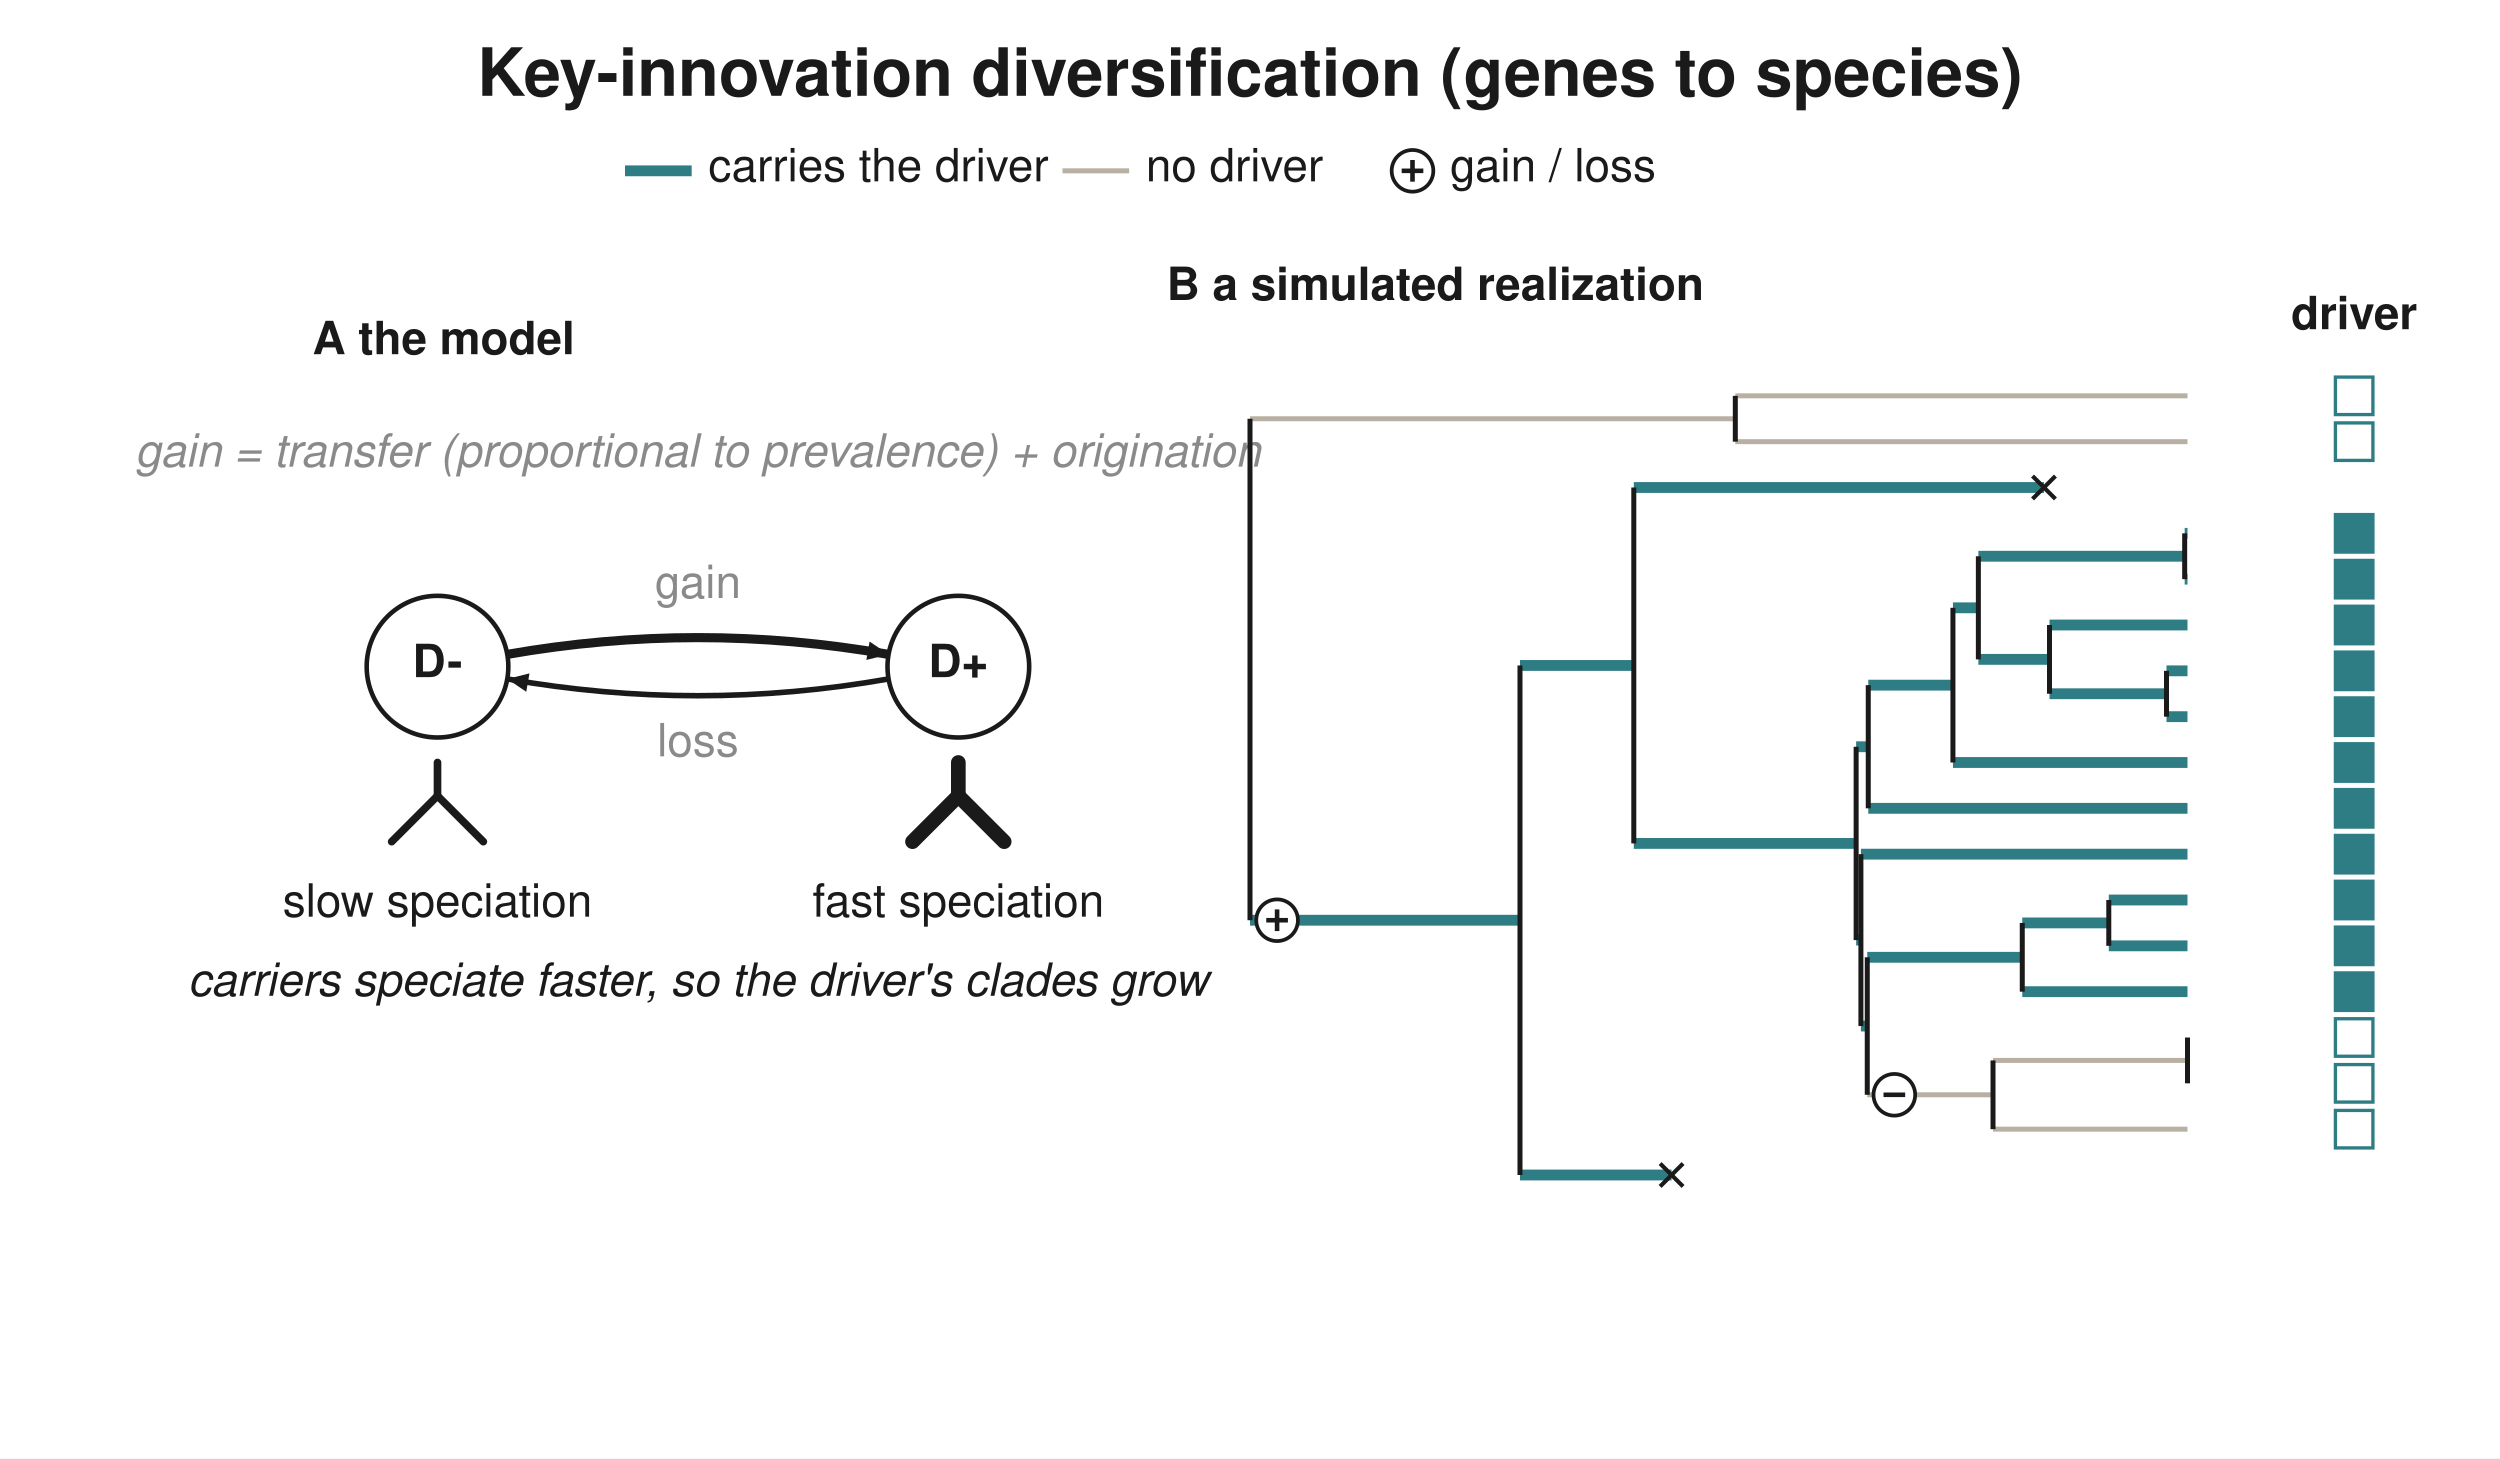
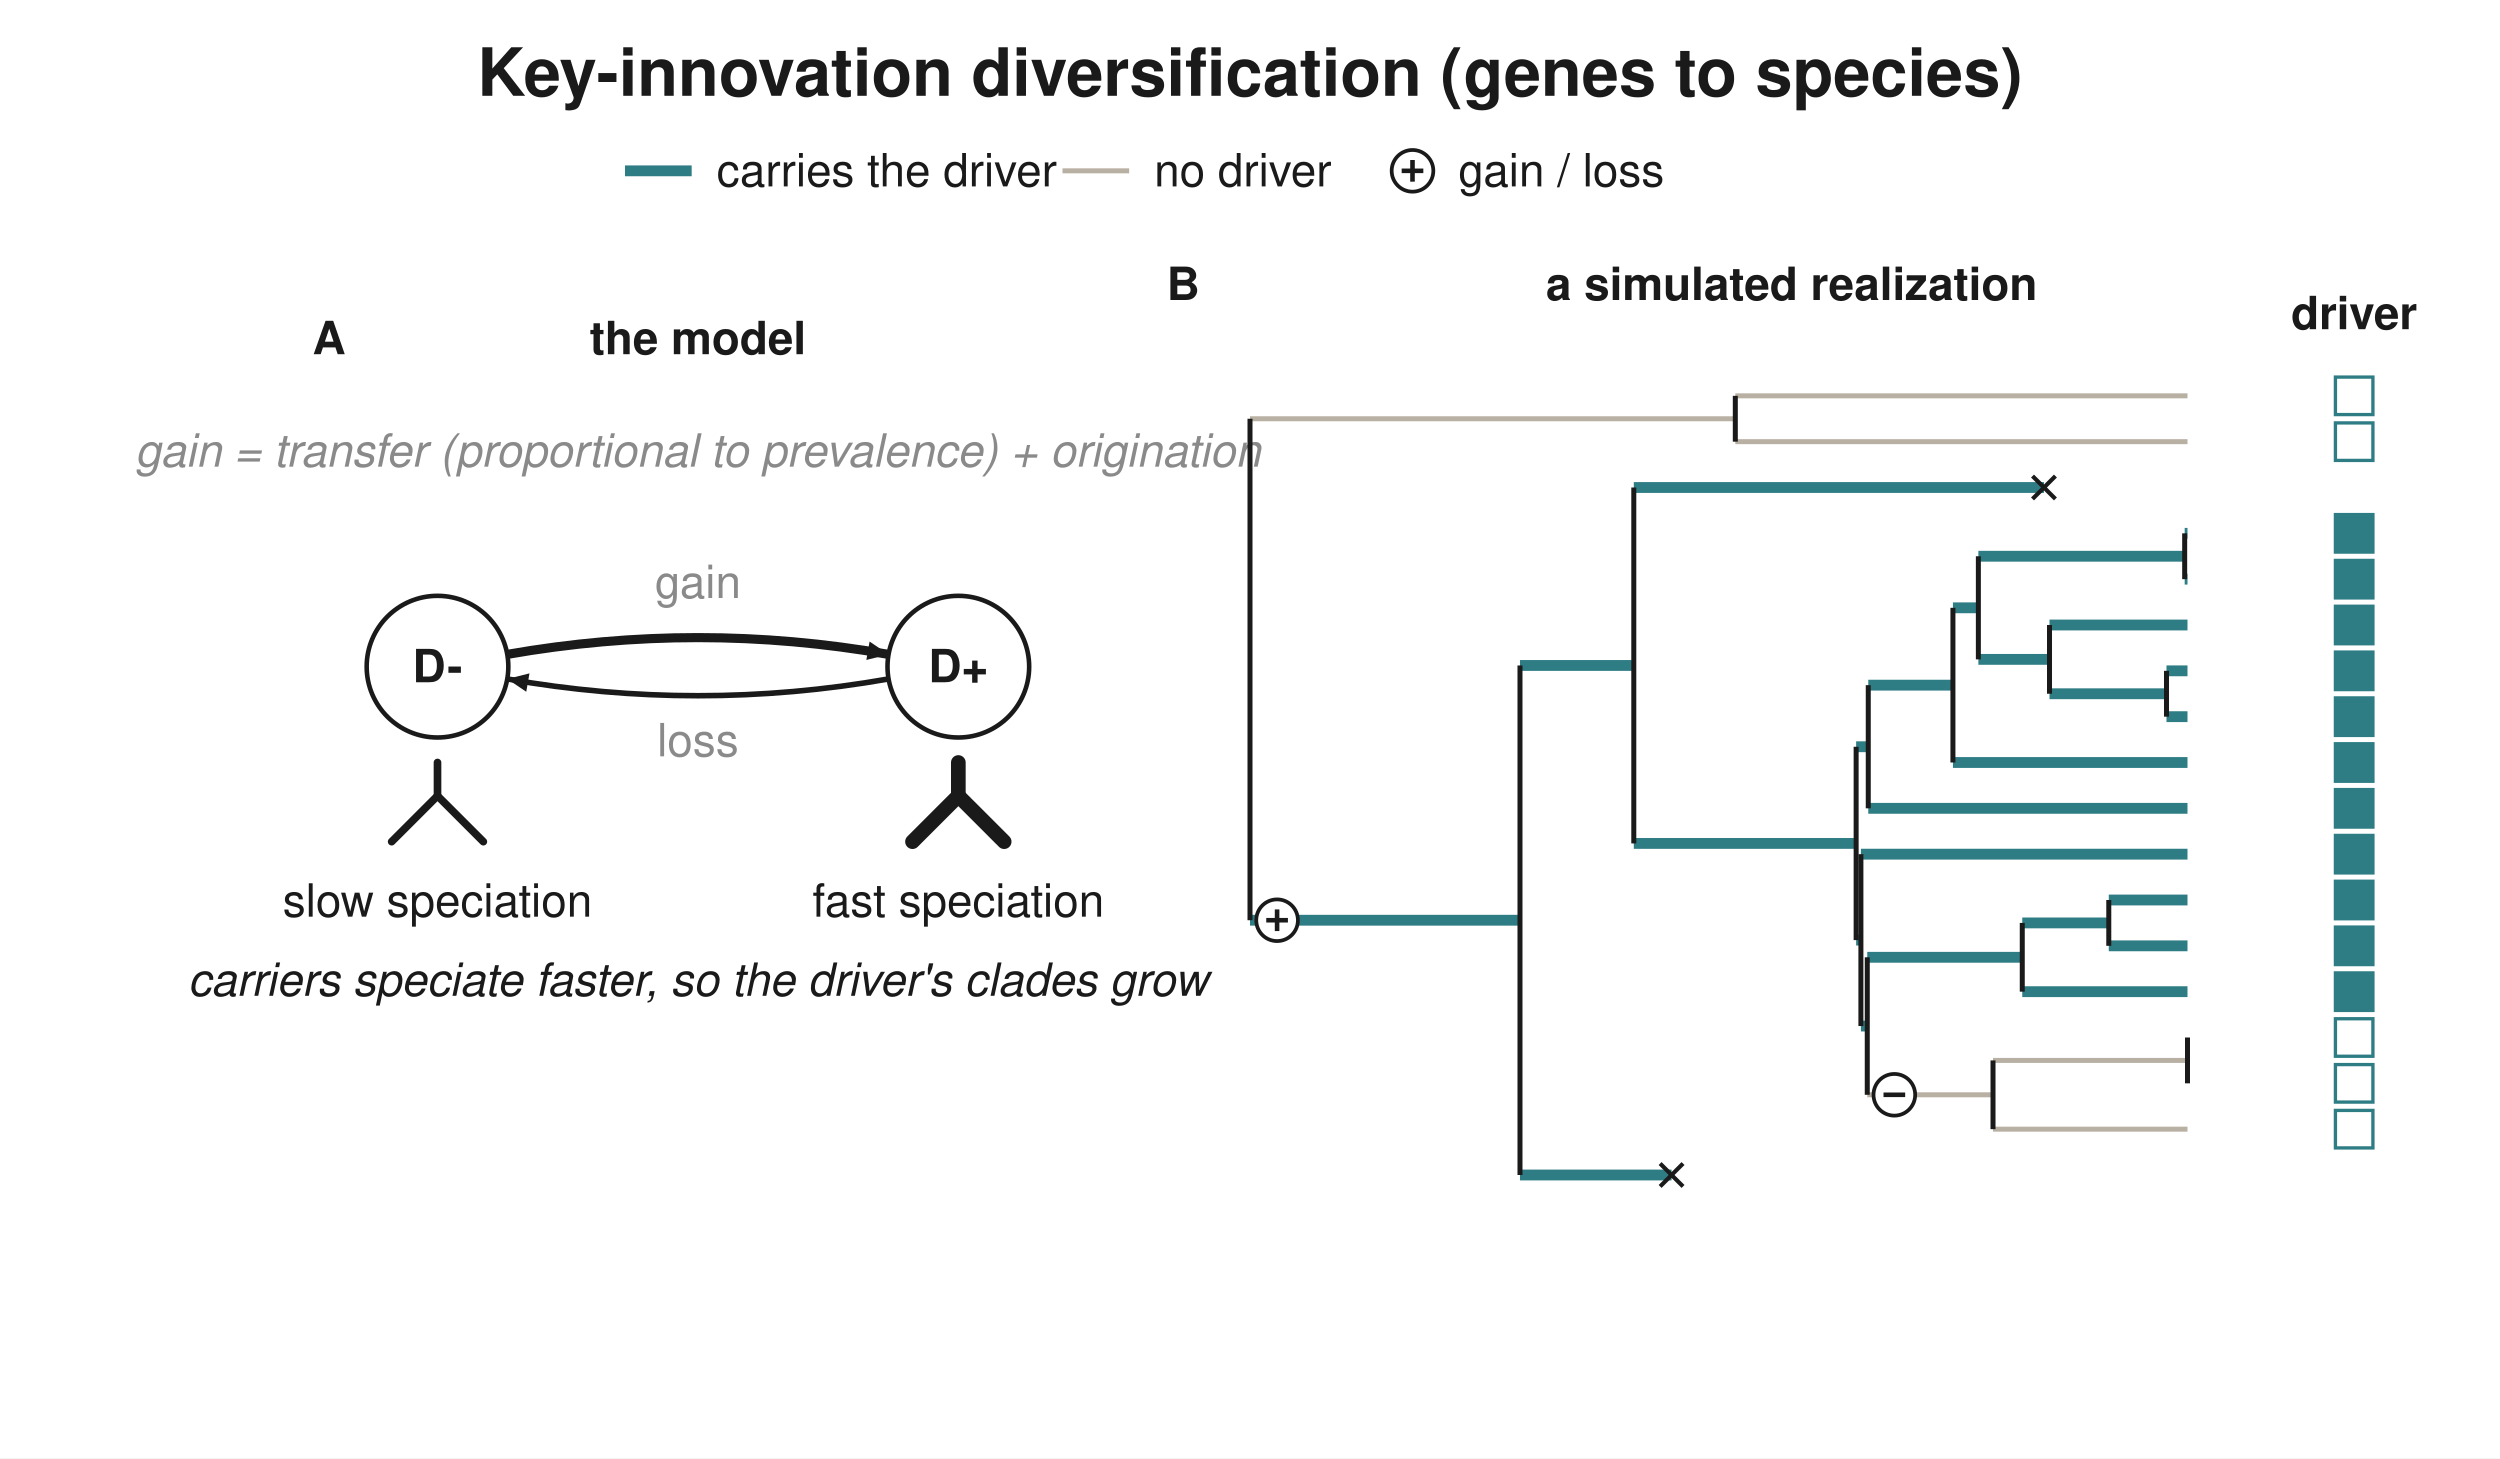
<svg xmlns="http://www.w3.org/2000/svg" width="1200" height="700" viewBox="0 0 1200 700">
  <defs>
</defs>
  <rect x="0" y="0" width="1200" height="700" fill="white" />
  <text x="600.0" y="46" font-size="32" font-family="Helvetica" text-anchor="middle" font-weight="bold" fill="#1a1a1a">Key-innovation diversification (genes to species)</text>
  <path d="M300.0,82 L332.0,82" stroke="#2f7d84" stroke-width="5.2" />
-   <text x="340.0" y="82" font-size="22" font-family="Helvetica" text-anchor="start" dominant-baseline="central" fill="#1a1a1a">carries the driver</text>
+   <text x="344.0" y="89.48" font-size="22" font-family="Helvetica" text-anchor="start" fill="#1a1a1a">carries the driver</text>
  <path d="M510.0,82 L542.0,82" stroke="#b9b0a4" stroke-width="2.4" />
-   <text x="550.0" y="82" font-size="22" font-family="Helvetica" text-anchor="start" dominant-baseline="central" fill="#1a1a1a">no driver</text>
+   <text x="554.0" y="89.48" font-size="22" font-family="Helvetica" text-anchor="start" fill="#1a1a1a">no driver</text>
  <circle cx="678.0" cy="82" r="10.0" fill="white" stroke="#1a1a1a" stroke-width="1.8" />
  <path d="M672.8,82 L683.2,82" stroke="#1a1a1a" stroke-width="2.2" />
  <path d="M678.0,76.8 L678.0,87.2" stroke="#1a1a1a" stroke-width="2.2" />
-   <text x="696.0" y="82" font-size="22" font-family="Helvetica" text-anchor="start" dominant-baseline="central" fill="#1a1a1a">gain / loss</text>
-   <text x="150" y="170" font-size="22" font-family="Helvetica" text-anchor="start" fill="#1a1a1a" font-weight="bold">A   the model</text>
+   <text x="700.0" y="89.48" font-size="22" font-family="Helvetica" text-anchor="start" fill="#1a1a1a">gain / loss</text>
+   <text x="150" y="170" font-size="22" font-family="Helvetica" text-anchor="start" fill="#1a1a1a" font-weight="bold">A</text>
+   <text x="335.0" y="170" font-size="22" font-family="Helvetica" text-anchor="middle" fill="#1a1a1a" font-weight="bold">the model</text>
  <path d="M243.485,314.107 Q335.0,298.0,426.515,314.107" fill="none" stroke="#1a1a1a" stroke-width="4.389" stroke-linecap="round" />
  <path d="M426.515,314.107 L415.845,316.783 L417.4,307.948 Z" fill="#1a1a1a" />
  <text x="335.0" y="282.0" font-size="22" font-family="Helvetica" text-anchor="middle" dominant-baseline="central" fill="#8a8a8a">gain</text>
  <path d="M426.515,325.893 Q335.0,342.0,243.485,325.893" fill="none" stroke="#1a1a1a" stroke-width="2.68" stroke-linecap="round" />
  <path d="M243.485,325.893 L254.155,323.217 L252.6,332.052 Z" fill="#1a1a1a" />
  <text x="335.0" y="358.0" font-size="22" font-family="Helvetica" text-anchor="middle" dominant-baseline="central" fill="#8a8a8a">loss</text>
  <circle cx="210" cy="320" r="34" fill="white" stroke="#1a1a1a" stroke-width="2.2" />
-   <text x="210" y="320" font-size="22" font-family="Helvetica" text-anchor="middle" dominant-baseline="central" fill="#1a1a1a" font-weight="bold">D-</text>
+   <text x="210" y="327.48" font-size="22" font-family="Helvetica" text-anchor="middle" fill="#1a1a1a" font-weight="bold">D-</text>
  <circle cx="460" cy="320" r="34" fill="white" stroke="#1a1a1a" stroke-width="2.2" />
-   <text x="460" y="320" font-size="22" font-family="Helvetica" text-anchor="middle" dominant-baseline="central" fill="#1a1a1a" font-weight="bold">D+</text>
+   <text x="460" y="327.48" font-size="22" font-family="Helvetica" text-anchor="middle" fill="#1a1a1a" font-weight="bold">D+</text>
  <path d="M210,366 L210,382" stroke="#1a1a1a" stroke-width="3.68" stroke-linecap="round" />
  <path d="M210,382 L188,404" stroke="#1a1a1a" stroke-width="3.68" stroke-linecap="round" />
  <path d="M210,382 L232,404" stroke="#1a1a1a" stroke-width="3.68" stroke-linecap="round" />
  <path d="M460,366 L460,382" stroke="#1a1a1a" stroke-width="7.04" stroke-linecap="round" />
  <path d="M460,382 L438,404" stroke="#1a1a1a" stroke-width="7.04" stroke-linecap="round" />
  <path d="M460,382 L482,404" stroke="#1a1a1a" stroke-width="7.04" stroke-linecap="round" />
  <text x="210" y="440" font-size="22" font-family="Helvetica" text-anchor="middle" fill="#1a1a1a">slow speciation</text>
  <text x="460" y="440" font-size="22" font-family="Helvetica" text-anchor="middle" fill="#1a1a1a">fast speciation</text>
  <text x="335.0" y="224" font-size="22" font-family="Helvetica" text-anchor="middle" fill="#8a8a8a" font-style="italic">gain = transfer (proportional to prevalence) + origination</text>
  <text x="335.0" y="478" font-size="22" font-family="Helvetica" text-anchor="middle" fill="#1a1a1a" font-style="italic">carriers speciate faster, so the driver's clades grow</text>
-   <text x="560" y="144" font-size="22" font-family="Helvetica" text-anchor="start" fill="#1a1a1a" font-weight="bold">B   a simulated realization</text>
+   <text x="560" y="144" font-size="22" font-family="Helvetica" text-anchor="start" fill="#1a1a1a" font-weight="bold">B</text>
+   <text x="860.0" y="144" font-size="22" font-family="Helvetica" text-anchor="middle" fill="#1a1a1a" font-weight="bold">a simulated realization</text>
  <path d="M600.0,201.0 L832.949,201.0" stroke="#b9b0a4" stroke-width="2.4" stroke-linecap="butt" />
  <path d="M600.0,441.711 L729.594,441.711" stroke="#2f7d84" stroke-width="5.2" stroke-linecap="butt" />
  <circle cx="613.0" cy="441.711" r="10.0" fill="white" stroke="#1a1a1a" stroke-width="1.8" />
  <path d="M607.8,441.711 L618.2,441.711" stroke="#1a1a1a" stroke-width="2.2" />
  <path d="M613.0,436.511 L613.0,446.911" stroke="#1a1a1a" stroke-width="2.2" />
  <path d="M832.949,190.0 L1050.0,190.0" stroke="#b9b0a4" stroke-width="2.4" stroke-linecap="butt" />
  <path d="M832.949,212.0 L1050.0,212.0" stroke="#b9b0a4" stroke-width="2.4" stroke-linecap="butt" />
  <path d="M729.594,319.422 L784.223,319.422" stroke="#2f7d84" stroke-width="5.2" stroke-linecap="butt" />
  <path d="M729.594,564.0 L802.349,564.0" stroke="#2f7d84" stroke-width="5.2" stroke-linecap="butt" />
  <path d="M796.849,558.5 L807.849,569.5" stroke="#1a1a1a" stroke-width="2.0" />
  <path d="M796.849,569.5 L807.849,558.5" stroke="#1a1a1a" stroke-width="2.0" />
  <path d="M784.223,234.0 L981.106,234.0" stroke="#2f7d84" stroke-width="5.2" stroke-linecap="butt" />
  <path d="M975.606,228.5 L986.606,239.5" stroke="#1a1a1a" stroke-width="2.0" />
  <path d="M975.606,239.5 L986.606,228.5" stroke="#1a1a1a" stroke-width="2.0" />
  <path d="M784.223,404.844 L890.944,404.844" stroke="#2f7d84" stroke-width="5.2" stroke-linecap="butt" />
  <path d="M890.944,358.438 L896.766,358.438" stroke="#2f7d84" stroke-width="5.2" stroke-linecap="butt" />
  <path d="M890.944,451.25 L893.235,451.25" stroke="#2f7d84" stroke-width="5.2" stroke-linecap="butt" />
  <path d="M896.766,328.875 L937.406,328.875" stroke="#2f7d84" stroke-width="5.2" stroke-linecap="butt" />
  <path d="M896.766,388.0 L1050.0,388.0" stroke="#2f7d84" stroke-width="5.2" stroke-linecap="butt" />
  <path d="M893.235,410.0 L1050.0,410.0" stroke="#2f7d84" stroke-width="5.2" stroke-linecap="butt" />
  <path d="M893.235,492.5 L896.285,492.5" stroke="#2f7d84" stroke-width="5.2" stroke-linecap="butt" />
  <path d="M937.406,291.75 L949.614,291.75" stroke="#2f7d84" stroke-width="5.2" stroke-linecap="butt" />
  <path d="M937.406,366.0 L1050.0,366.0" stroke="#2f7d84" stroke-width="5.2" stroke-linecap="butt" />
  <path d="M896.285,459.5 L970.686,459.5" stroke="#2f7d84" stroke-width="5.2" stroke-linecap="butt" />
  <path d="M896.285,525.5 L956.645,525.5" stroke="#b9b0a4" stroke-width="2.4" stroke-linecap="butt" />
  <circle cx="909.285" cy="525.5" r="10.0" fill="white" stroke="#1a1a1a" stroke-width="1.8" />
  <path d="M904.085,525.5 L914.485,525.5" stroke="#1a1a1a" stroke-width="2.2" />
  <path d="M949.614,267.0 L1048.646,267.0" stroke="#2f7d84" stroke-width="5.2" stroke-linecap="butt" />
  <path d="M949.614,316.5 L983.761,316.5" stroke="#2f7d84" stroke-width="5.2" stroke-linecap="butt" />
  <path d="M970.686,443.0 L1012.215,443.0" stroke="#2f7d84" stroke-width="5.2" stroke-linecap="butt" />
  <path d="M970.686,476.0 L1050.0,476.0" stroke="#2f7d84" stroke-width="5.2" stroke-linecap="butt" />
  <path d="M956.645,509.0 L1050.0,509.0" stroke="#b9b0a4" stroke-width="2.4" stroke-linecap="butt" />
  <path d="M956.645,542.0 L1050.0,542.0" stroke="#b9b0a4" stroke-width="2.4" stroke-linecap="butt" />
  <path d="M1048.646,256.0 L1050.0,256.0" stroke="#2f7d84" stroke-width="5.2" stroke-linecap="butt" />
  <path d="M1048.646,278.0 L1050.0,278.0" stroke="#2f7d84" stroke-width="5.2" stroke-linecap="butt" />
  <path d="M983.761,300.0 L1050.0,300.0" stroke="#2f7d84" stroke-width="5.2" stroke-linecap="butt" />
  <path d="M983.761,333.0 L1039.916,333.0" stroke="#2f7d84" stroke-width="5.2" stroke-linecap="butt" />
  <path d="M1012.215,432.0 L1050.0,432.0" stroke="#2f7d84" stroke-width="5.2" stroke-linecap="butt" />
  <path d="M1012.215,454.0 L1050.0,454.0" stroke="#2f7d84" stroke-width="5.2" stroke-linecap="butt" />
  <path d="M1050.0,498.0 L1050.0,498.0" stroke="#b9b0a4" stroke-width="2.4" stroke-linecap="butt" />
  <path d="M1050.0,520.0 L1050.0,520.0" stroke="#b9b0a4" stroke-width="2.4" stroke-linecap="butt" />
  <path d="M1039.916,322.0 L1050.0,322.0" stroke="#2f7d84" stroke-width="5.2" stroke-linecap="butt" />
  <path d="M1039.916,344.0 L1050.0,344.0" stroke="#2f7d84" stroke-width="5.2" stroke-linecap="butt" />
  <path d="M832.949,190.0 L832.949,212.0" stroke="#1a1a1a" stroke-width="2.4" />
  <path d="M1048.646,256.0 L1048.646,278.0" stroke="#1a1a1a" stroke-width="2.4" />
  <path d="M1039.916,322.0 L1039.916,344.0" stroke="#1a1a1a" stroke-width="2.4" />
  <path d="M983.761,300.0 L983.761,333.0" stroke="#1a1a1a" stroke-width="2.4" />
  <path d="M949.614,267.0 L949.614,316.5" stroke="#1a1a1a" stroke-width="2.4" />
  <path d="M937.406,291.75 L937.406,366.0" stroke="#1a1a1a" stroke-width="2.4" />
  <path d="M896.766,328.875 L896.766,388.0" stroke="#1a1a1a" stroke-width="2.4" />
  <path d="M1012.215,432.0 L1012.215,454.0" stroke="#1a1a1a" stroke-width="2.4" />
  <path d="M970.686,443.0 L970.686,476.0" stroke="#1a1a1a" stroke-width="2.4" />
  <path d="M1050.0,498.0 L1050.0,520.0" stroke="#1a1a1a" stroke-width="2.4" />
  <path d="M956.645,509.0 L956.645,542.0" stroke="#1a1a1a" stroke-width="2.4" />
  <path d="M896.285,459.5 L896.285,525.5" stroke="#1a1a1a" stroke-width="2.4" />
  <path d="M893.235,410.0 L893.235,492.5" stroke="#1a1a1a" stroke-width="2.4" />
  <path d="M890.944,358.438 L890.944,451.25" stroke="#1a1a1a" stroke-width="2.4" />
  <path d="M784.223,234.0 L784.223,404.844" stroke="#1a1a1a" stroke-width="2.4" />
  <path d="M729.594,319.422 L729.594,564.0" stroke="#1a1a1a" stroke-width="2.4" />
  <path d="M600.0,201.0 L600.0,441.711" stroke="#1a1a1a" stroke-width="2.4" />
  <text x="1130" y="158" font-size="22" font-family="Helvetica" text-anchor="middle" fill="#1a1a1a" font-weight="bold">driver</text>
  <rect x="1121" y="181.0" width="18" height="18" fill="white" stroke="#2f7d84" stroke-width="1.6" />
  <rect x="1121" y="203.0" width="18" height="18" fill="white" stroke="#2f7d84" stroke-width="1.6" />
  <rect x="1121" y="247.0" width="18" height="18" fill="#2f7d84" stroke="#2f7d84" stroke-width="1.6" />
  <rect x="1121" y="269.0" width="18" height="18" fill="#2f7d84" stroke="#2f7d84" stroke-width="1.6" />
  <rect x="1121" y="291.0" width="18" height="18" fill="#2f7d84" stroke="#2f7d84" stroke-width="1.6" />
  <rect x="1121" y="313.0" width="18" height="18" fill="#2f7d84" stroke="#2f7d84" stroke-width="1.6" />
  <rect x="1121" y="335.0" width="18" height="18" fill="#2f7d84" stroke="#2f7d84" stroke-width="1.6" />
  <rect x="1121" y="357.0" width="18" height="18" fill="#2f7d84" stroke="#2f7d84" stroke-width="1.6" />
  <rect x="1121" y="379.0" width="18" height="18" fill="#2f7d84" stroke="#2f7d84" stroke-width="1.6" />
  <rect x="1121" y="401.0" width="18" height="18" fill="#2f7d84" stroke="#2f7d84" stroke-width="1.6" />
  <rect x="1121" y="423.0" width="18" height="18" fill="#2f7d84" stroke="#2f7d84" stroke-width="1.6" />
  <rect x="1121" y="445.0" width="18" height="18" fill="#2f7d84" stroke="#2f7d84" stroke-width="1.6" />
  <rect x="1121" y="467.0" width="18" height="18" fill="#2f7d84" stroke="#2f7d84" stroke-width="1.6" />
  <rect x="1121" y="489.0" width="18" height="18" fill="white" stroke="#2f7d84" stroke-width="1.6" />
  <rect x="1121" y="511.0" width="18" height="18" fill="white" stroke="#2f7d84" stroke-width="1.6" />
  <rect x="1121" y="533.0" width="18" height="18" fill="white" stroke="#2f7d84" stroke-width="1.6" />
</svg>
